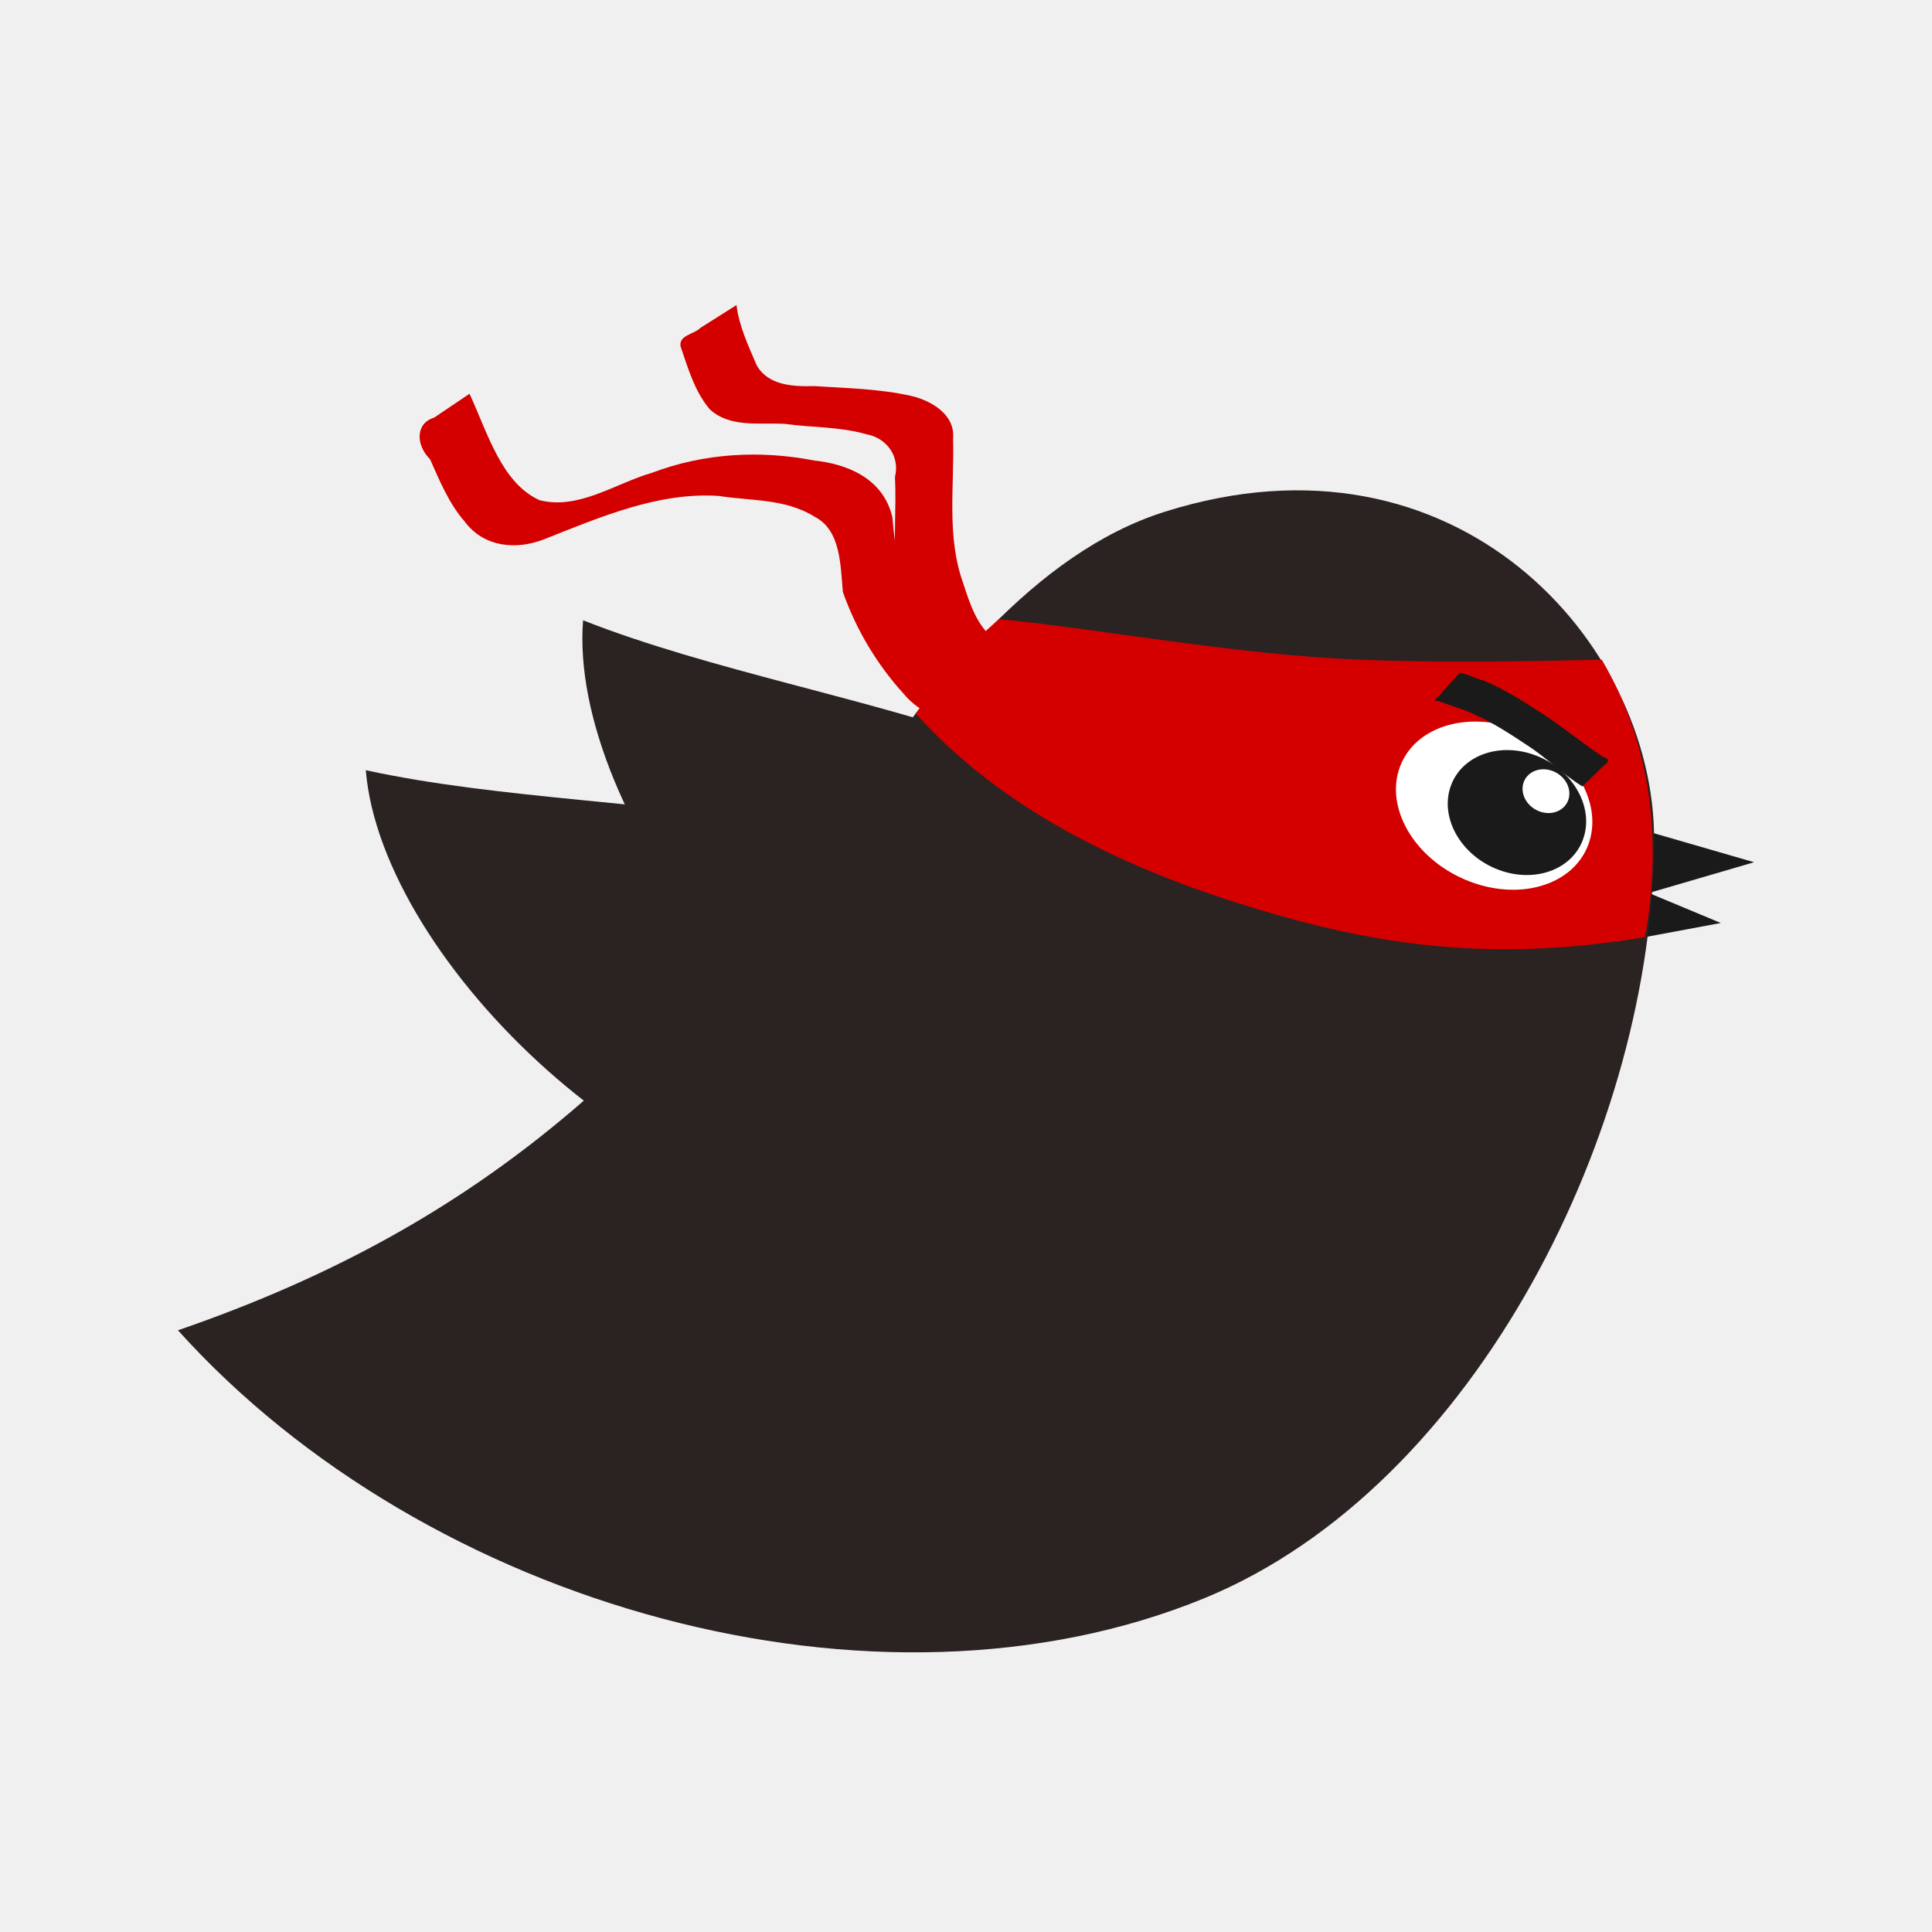
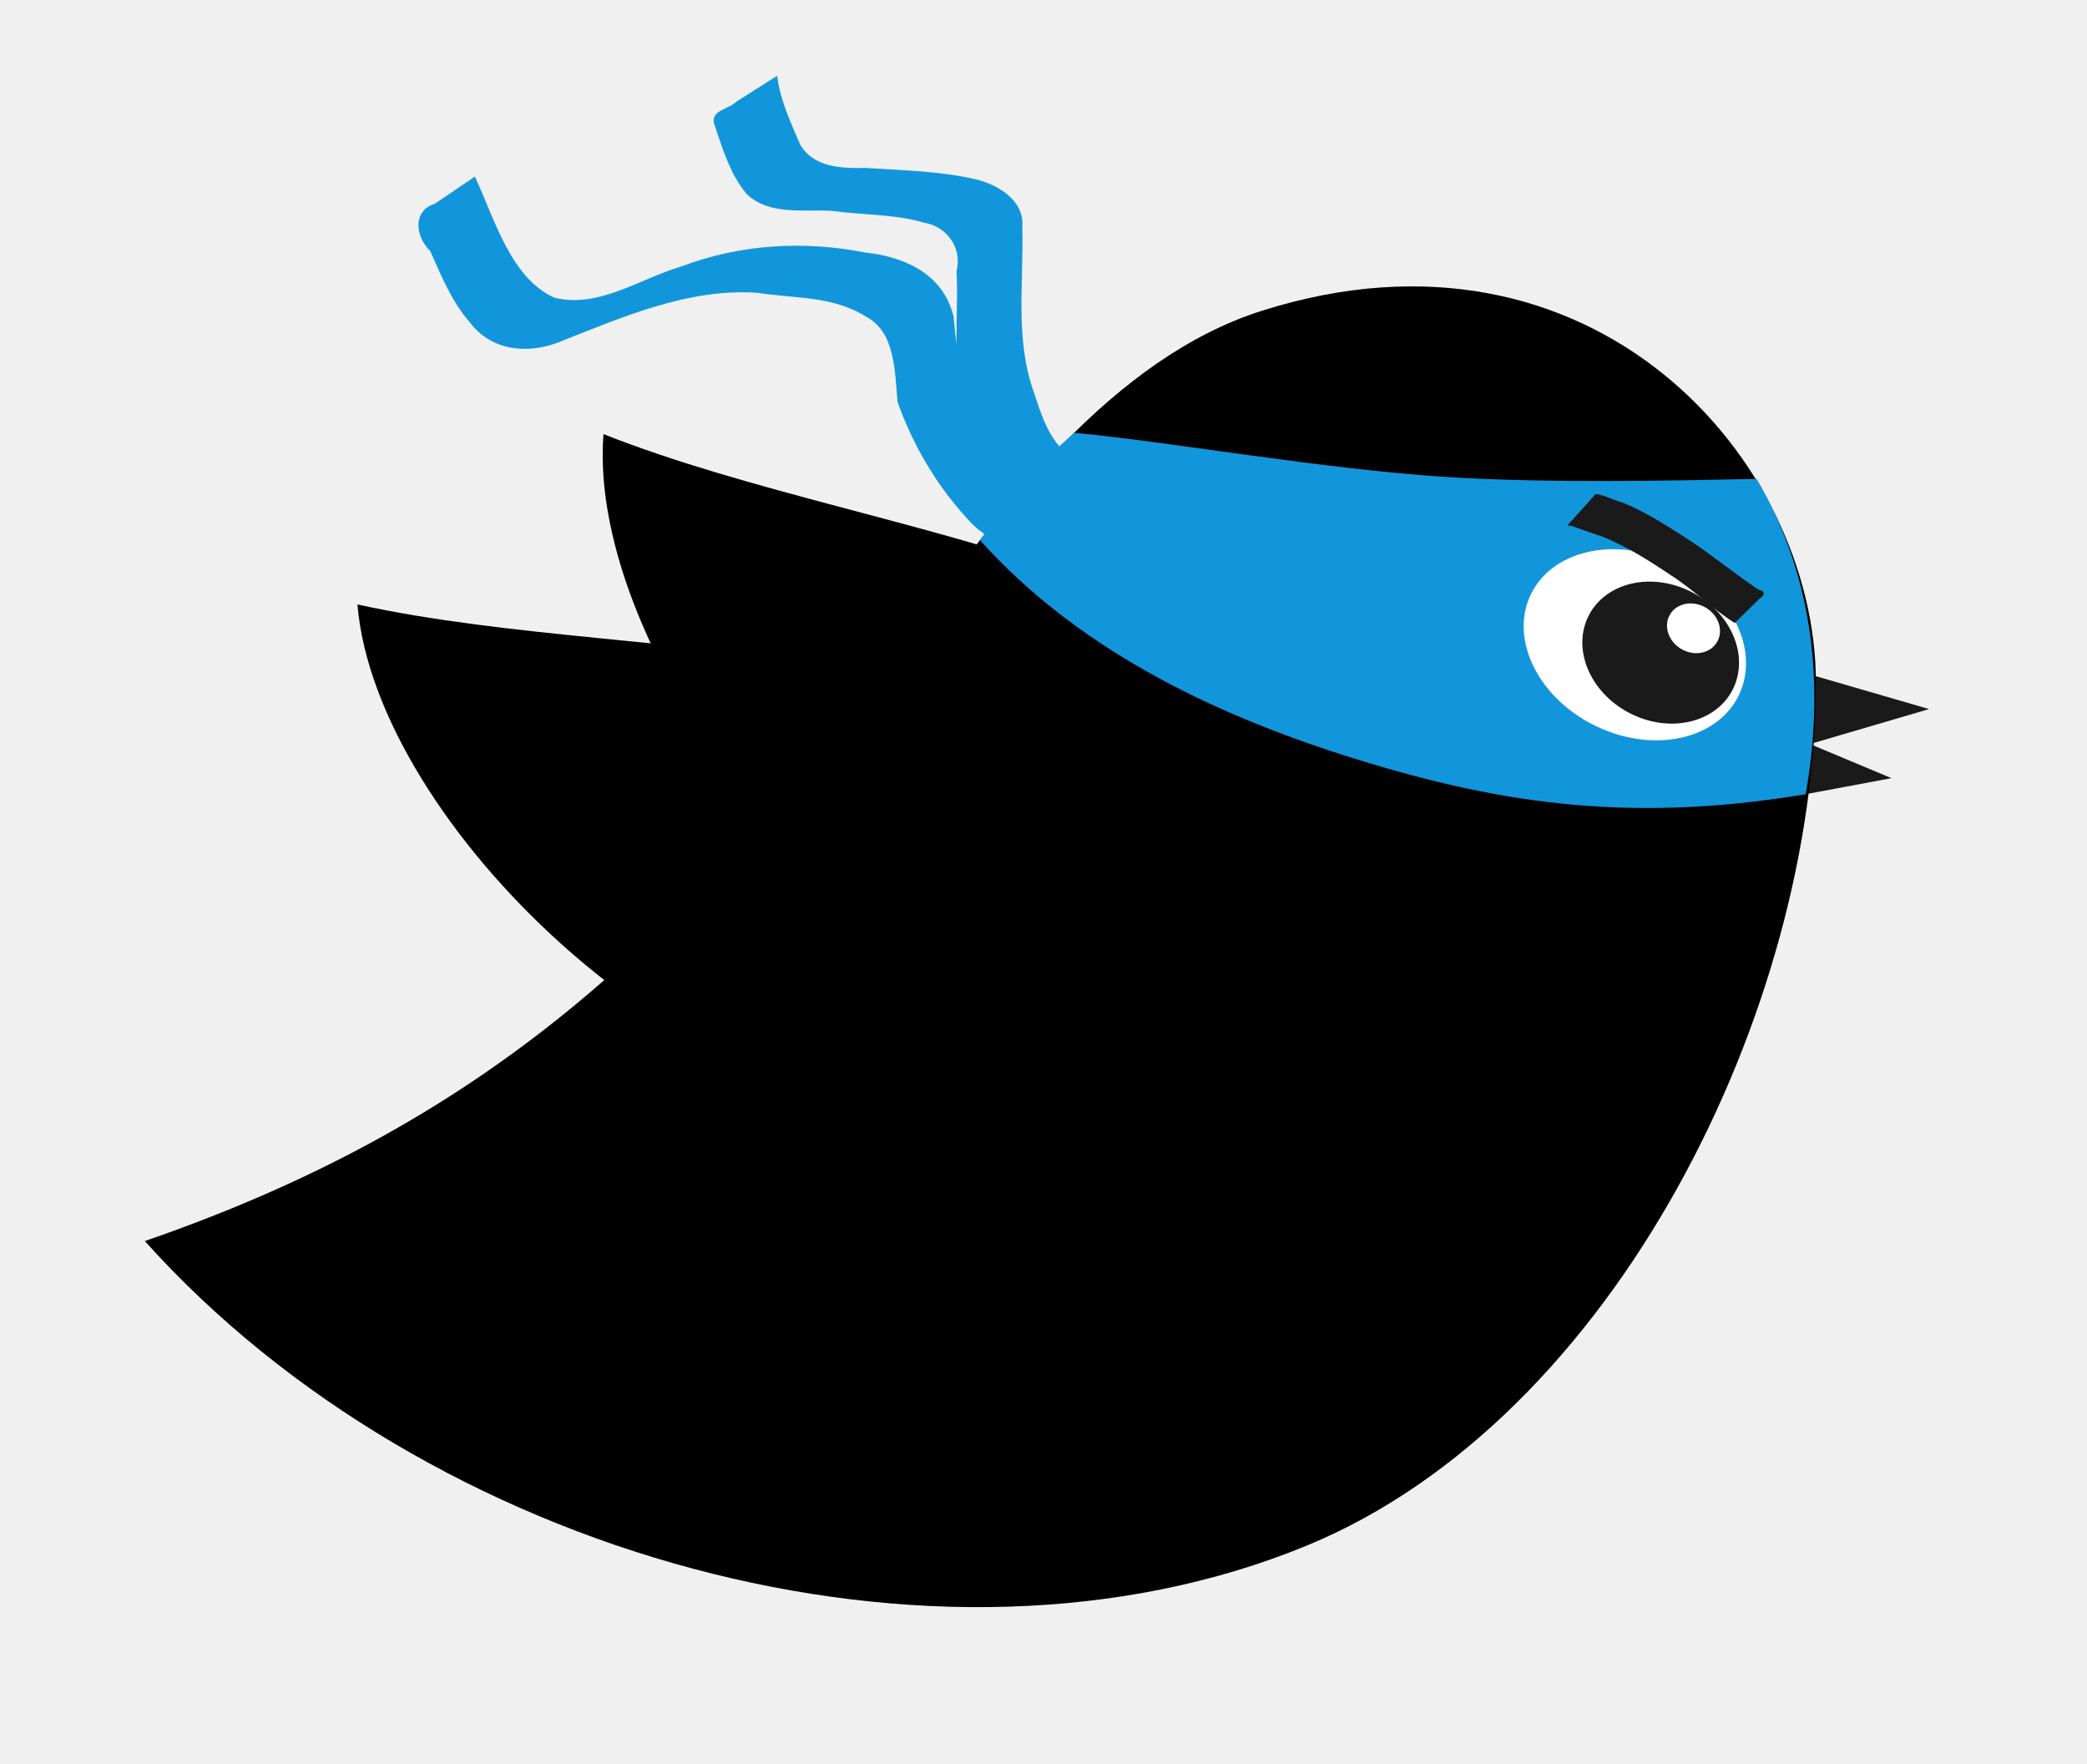
- <svg xmlns="http://www.w3.org/2000/svg" class="icon" width="16px" height="16.00px" viewBox="0 0 1024 1024" version="1.1">
-   <path d="M869.888 439.687L929.684 457l-55.754 16.303 38.131 15.899-40.152 7.491-2.021-56.994z" fill="#1A1A1A" />
-   <path d="M309.046 328.771c-8.044 101.672 114.257 264.691 235.116 277.652 47.239 5.039 116.547-39.397 112.95-86.568-10.078-131.557-213.962-138.186-348.066-191.084z" fill="#2B2222" />
-   <path d="M94.316 705.078c132.325 146.917 370.661 213.127 543.973 142.026C782.888 787.779 876.638 596.399 876.706 444.632c0-103.949-104.502-222.181-259.22-173.433-69.497 21.881-122.516 91.419-167.303 154.597C350.1 558.457 261.349 647.599 94.316 705.078z" fill="#2B2222" />
-   <path d="M193.873 408.212c8.408 101.659 155.338 243.065 276.709 236.557 47.441-2.56 108.706-57.465 97.563-103.464-31.084-128.269-233.418-102.265-374.272-133.093z" fill="#2B2222" />
-   <path d="M529.421 328.165c42.065 3.759 116.345 17.017 174.956 20.628 48.101 2.978 104.96 1.698 144.6 0.876 28.712 49.017 31.043 101.282 22.946 147.025-84.547 14.093-147.51 3.705-216.482-18.257-62.747-19.968-124.995-50.082-170.105-100.244 20.13-28.497 26.961-34.654 44.086-50.028z" fill="#D40000" />
-   <path d="M841.741 447.933c-8.327 21.733-37.363 29.979-64.876 18.432-27.513-11.56-43.062-38.535-34.749-60.254 8.313-21.733 37.363-29.992 64.862-18.432 27.513 11.533 43.075 38.521 34.762 60.254z" fill="#FFFFFF" />
-   <path d="M838.872 445.319c-6.265 16.397-26.947 23.134-46.215 15.05-19.267-8.084-29.777-27.944-23.512-44.328 6.279-16.411 26.988-23.148 46.242-15.077 19.267 8.098 29.777 27.944 23.485 44.355z" fill="#1A1A1A" />
-   <path d="M831.124 424.273c-2.223 5.794-9.27 8.286-15.764 5.551-6.481-2.722-9.93-9.634-7.707-15.414 2.223-5.807 9.256-8.3 15.737-5.578 6.494 2.722 9.971 9.634 7.734 15.441z" fill="#FFFFFF" />
-   <path d="M838.723 416.849c-10.577-6.562-19.362-15.589-29.885-22.232-10.132-6.818-20.601-13.393-31.96-17.974-4.985-1.698-9.971-3.409-14.929-5.201-3.395 0.808 0.647-2.21 1.347-3.328l10.294-11.439c4.446 0.579 8.394 3.032 12.733 4.042 11.722 4.81 22.339 11.87 32.943 18.701 10.415 7.006 20.143 15.037 30.653 21.908 3.099 0.566 2.951 2.722 0.539 4.042l-11.736 11.48z" fill="#1A1A1A" />
-   <path d="M538.139 384.35c-20.278-0.714-43.884 1.805-59.419-16.883a158.976 158.976 0 0 1-32-53.773c-1.253-14.713-1.267-32.701-14.754-39.68-15.576-9.863-33.967-8.448-50.998-11.156-32.135-2.142-62.76 11.21-92.699 23.013-14.228 5.565-31.717 4.541-42.132-9.647-8.125-9.27-13.069-21.288-18.189-32.795-7.505-7.437-7.949-19.025 2.183-22.097l18.715-12.638c9.593 20.655 16.883 47.212 37.107 56.414 20.749 5.255 39.99-8.812 59.554-14.498 27.756-10.509 57.384-12.086 86.029-6.535 16.492 1.738 36.46 8.852 41.445 30.046 1.469 18.365 4.783 36.258 15.805 50.055 10.442 18.648 25.735 36.446 45.824 37.201 6.643 2.614 28.403-2.695 26.004 3.665l-22.488 19.308z" fill="#D40000" />
-   <path d="M524.544 374.649c-14.686-9.553-32.687-17.974-38.939-35.557-4.136-11.776-8.394-23.673-10.469-35.988-1.805-16.734 0.054-33.603-0.781-50.365 2.695-10.712-4.271-20.561-15.037-22.541-14.093-4.083-29.022-3.557-43.493-5.538-13.299-0.728-29.144 2.156-39.707-7.815-8.003-9.485-11.453-21.787-15.427-33.293-0.903-6.023 7.114-6.252 10.59-9.809L390.36 161.684c1.361 11.21 6.306 21.652 10.712 31.933 6.077 10.779 19.402 11.304 30.397 11.021 17.246 1.091 34.749 1.428 51.631 5.241 10.631 2.479 23.175 9.971 22.056 22.326 0.714 25.56-3.53 52.062 5.282 76.706 3.638 11.021 7.235 22.919 17.004 30.248 7.357 6.791 16.586 11.237 24.765 16.653-6.696 5.834-15.252 10.227-22.663 15.535l-4.985 3.301z" fill="#D40000" />
+ <svg xmlns="http://www.w3.org/2000/svg" t="1714285874711" class="icon" viewBox="0 0 1212 1024" version="1.1" p-id="5364" width="18.938" height="16">
+   <path d="M1046.136 390.228l74.169 21.551-69.163 20.306 47.321 19.815-49.819 9.316z" fill="#1A1A1A" p-id="5365" />
+   <path d="M350.454 252.091c-9.967 126.626 141.732 329.645 291.648 345.766 58.579 6.299 144.555-49.045 140.079-107.791-12.484-163.849-265.397-172.083-431.727-237.975z" p-id="5366" />
+   <path d="M84.094 720.725c164.145 182.96 459.763 265.42 674.759 176.867 179.364-73.875 295.664-312.196 295.722-501.211 0.039-129.446-129.603-276.673-321.521-215.98-86.208 27.264-151.982 113.863-207.54 192.526C401.379 538.151 291.301 649.15 84.094 720.725z" p-id="5367" />
+   <path d="M207.571 351.027c10.444 126.588 192.701 302.688 343.264 294.588 58.832-3.165 134.835-71.564 121.006-128.835-38.566-159.735-289.533-127.352-464.27-165.754z" p-id="5368" />
+   <path d="M623.803 251.356c52.179 4.662 144.318 21.184 217.026 25.688 59.676 3.699 130.186 2.099 179.365 1.069 35.618 61.051 38.501 126.142 28.449 183.1-104.869 17.562-182.952 4.614-268.516-22.731-77.84-24.875-155.047-62.356-211.003-124.819 24.951-35.5 33.443-43.169 54.678-62.307z" fill="#1296db" p-id="5369" />
+   <path d="M1011.213 400.494c-10.316 27.06-46.342 37.336-80.466 22.951-34.125-14.385-53.426-47.983-43.111-75.043 10.314-27.06 46.34-37.337 80.466-22.951 34.125 14.385 53.425 47.982 43.111 75.043z" fill="#FFFFFF" p-id="5370" />
+   <path d="M1007.676 397.226c-7.784 20.423-33.46 28.816-57.347 18.747-23.887-10.069-36.941-34.789-29.155-55.212 7.784-20.421 33.46-28.815 57.347-18.745 23.888 10.069 36.942 34.788 29.157 55.21z" fill="#1A1A1A" p-id="5371" />
+   <path d="M998.049 371.014c-2.753 7.219-11.504 10.324-19.548 6.934-8.044-3.39-12.332-11.992-9.58-19.214 2.753-7.219 11.504-10.324 19.548-6.934 8.044 3.39 12.333 11.992 9.58 19.214z" fill="#FFFFFF" p-id="5372" />
+   <path d="M1007.463 361.78c-13.12-8.182-23.999-19.408-37.058-27.691-12.575-8.485-25.547-16.668-39.648-22.362-6.182-2.137-12.367-4.262-18.519-6.481-4.207 1.002 0.799-2.758 1.675-4.15l12.774-14.256c5.524 0.728 10.402 3.771 15.784 5.064 14.559 5.964 27.716 14.772 40.875 23.278 12.927 8.725 24.989 18.724 38.021 27.261 3.859 0.722 3.651 3.406 0.679 5.034l-14.583 14.303z" fill="#1A1A1A" p-id="5373" />
+   <path d="M634.617 321.299c-25.152-0.874-54.429 2.253-73.704-21.006-16.972-18.594-30.783-41.743-39.69-66.972-1.544-18.326-1.562-40.714-18.298-49.421-19.318-12.26-42.142-10.496-63.264-13.889-39.861-2.652-77.838 13.967-114.991 28.669-17.639 6.923-39.323 5.651-52.254-12.016-10.075-11.555-16.196-26.52-22.556-40.846-9.313-9.274-9.873-23.681 2.7-27.525l23.22-15.745c11.892 25.737 20.939 58.808 46.017 70.276 25.744 6.517 49.621-10.981 73.892-18.069 34.405-13.09 71.172-15.06 106.706-8.12 20.461 2.15 45.222 11.022 51.408 37.399 1.808 22.872 5.931 45.152 19.609 62.327 12.941 23.243 31.918 45.397 56.83 46.351 8.246 3.235 35.231-3.371 32.26 4.557l-27.887 24.028z" fill="#1296db" p-id="5374" />
+   <path d="M617.766 309.235c-18.237-11.894-40.548-22.386-48.305-44.279-5.138-14.659-10.416-29.481-12.986-44.818-2.254-20.843 0.062-41.847-0.977-62.736 3.36-13.331-5.285-25.596-18.635-28.056-17.5-5.101-36.01-4.43-53.952-6.901-16.492-0.899-36.175 2.689-49.256-9.715-9.922-11.832-14.231-27.145-19.148-41.482-1.128-7.488 8.816-7.787 13.137-12.214l23.662-15.013c1.711 13.948 7.828 26.967 13.296 39.754 7.546 13.434 24.073 14.075 37.707 13.738 21.379 1.361 43.094 1.781 64.031 6.531 13.198 3.083 28.751 12.427 27.363 27.79 0.889 31.831-4.383 64.842 6.562 95.536 4.522 13.73 8.96 28.552 21.103 37.667 9.106 8.443 20.558 13.989 30.705 20.725-8.314 7.273-18.924 12.752-28.117 19.372l-6.191 4.1z" fill="#1296db" p-id="5375" />
</svg>
